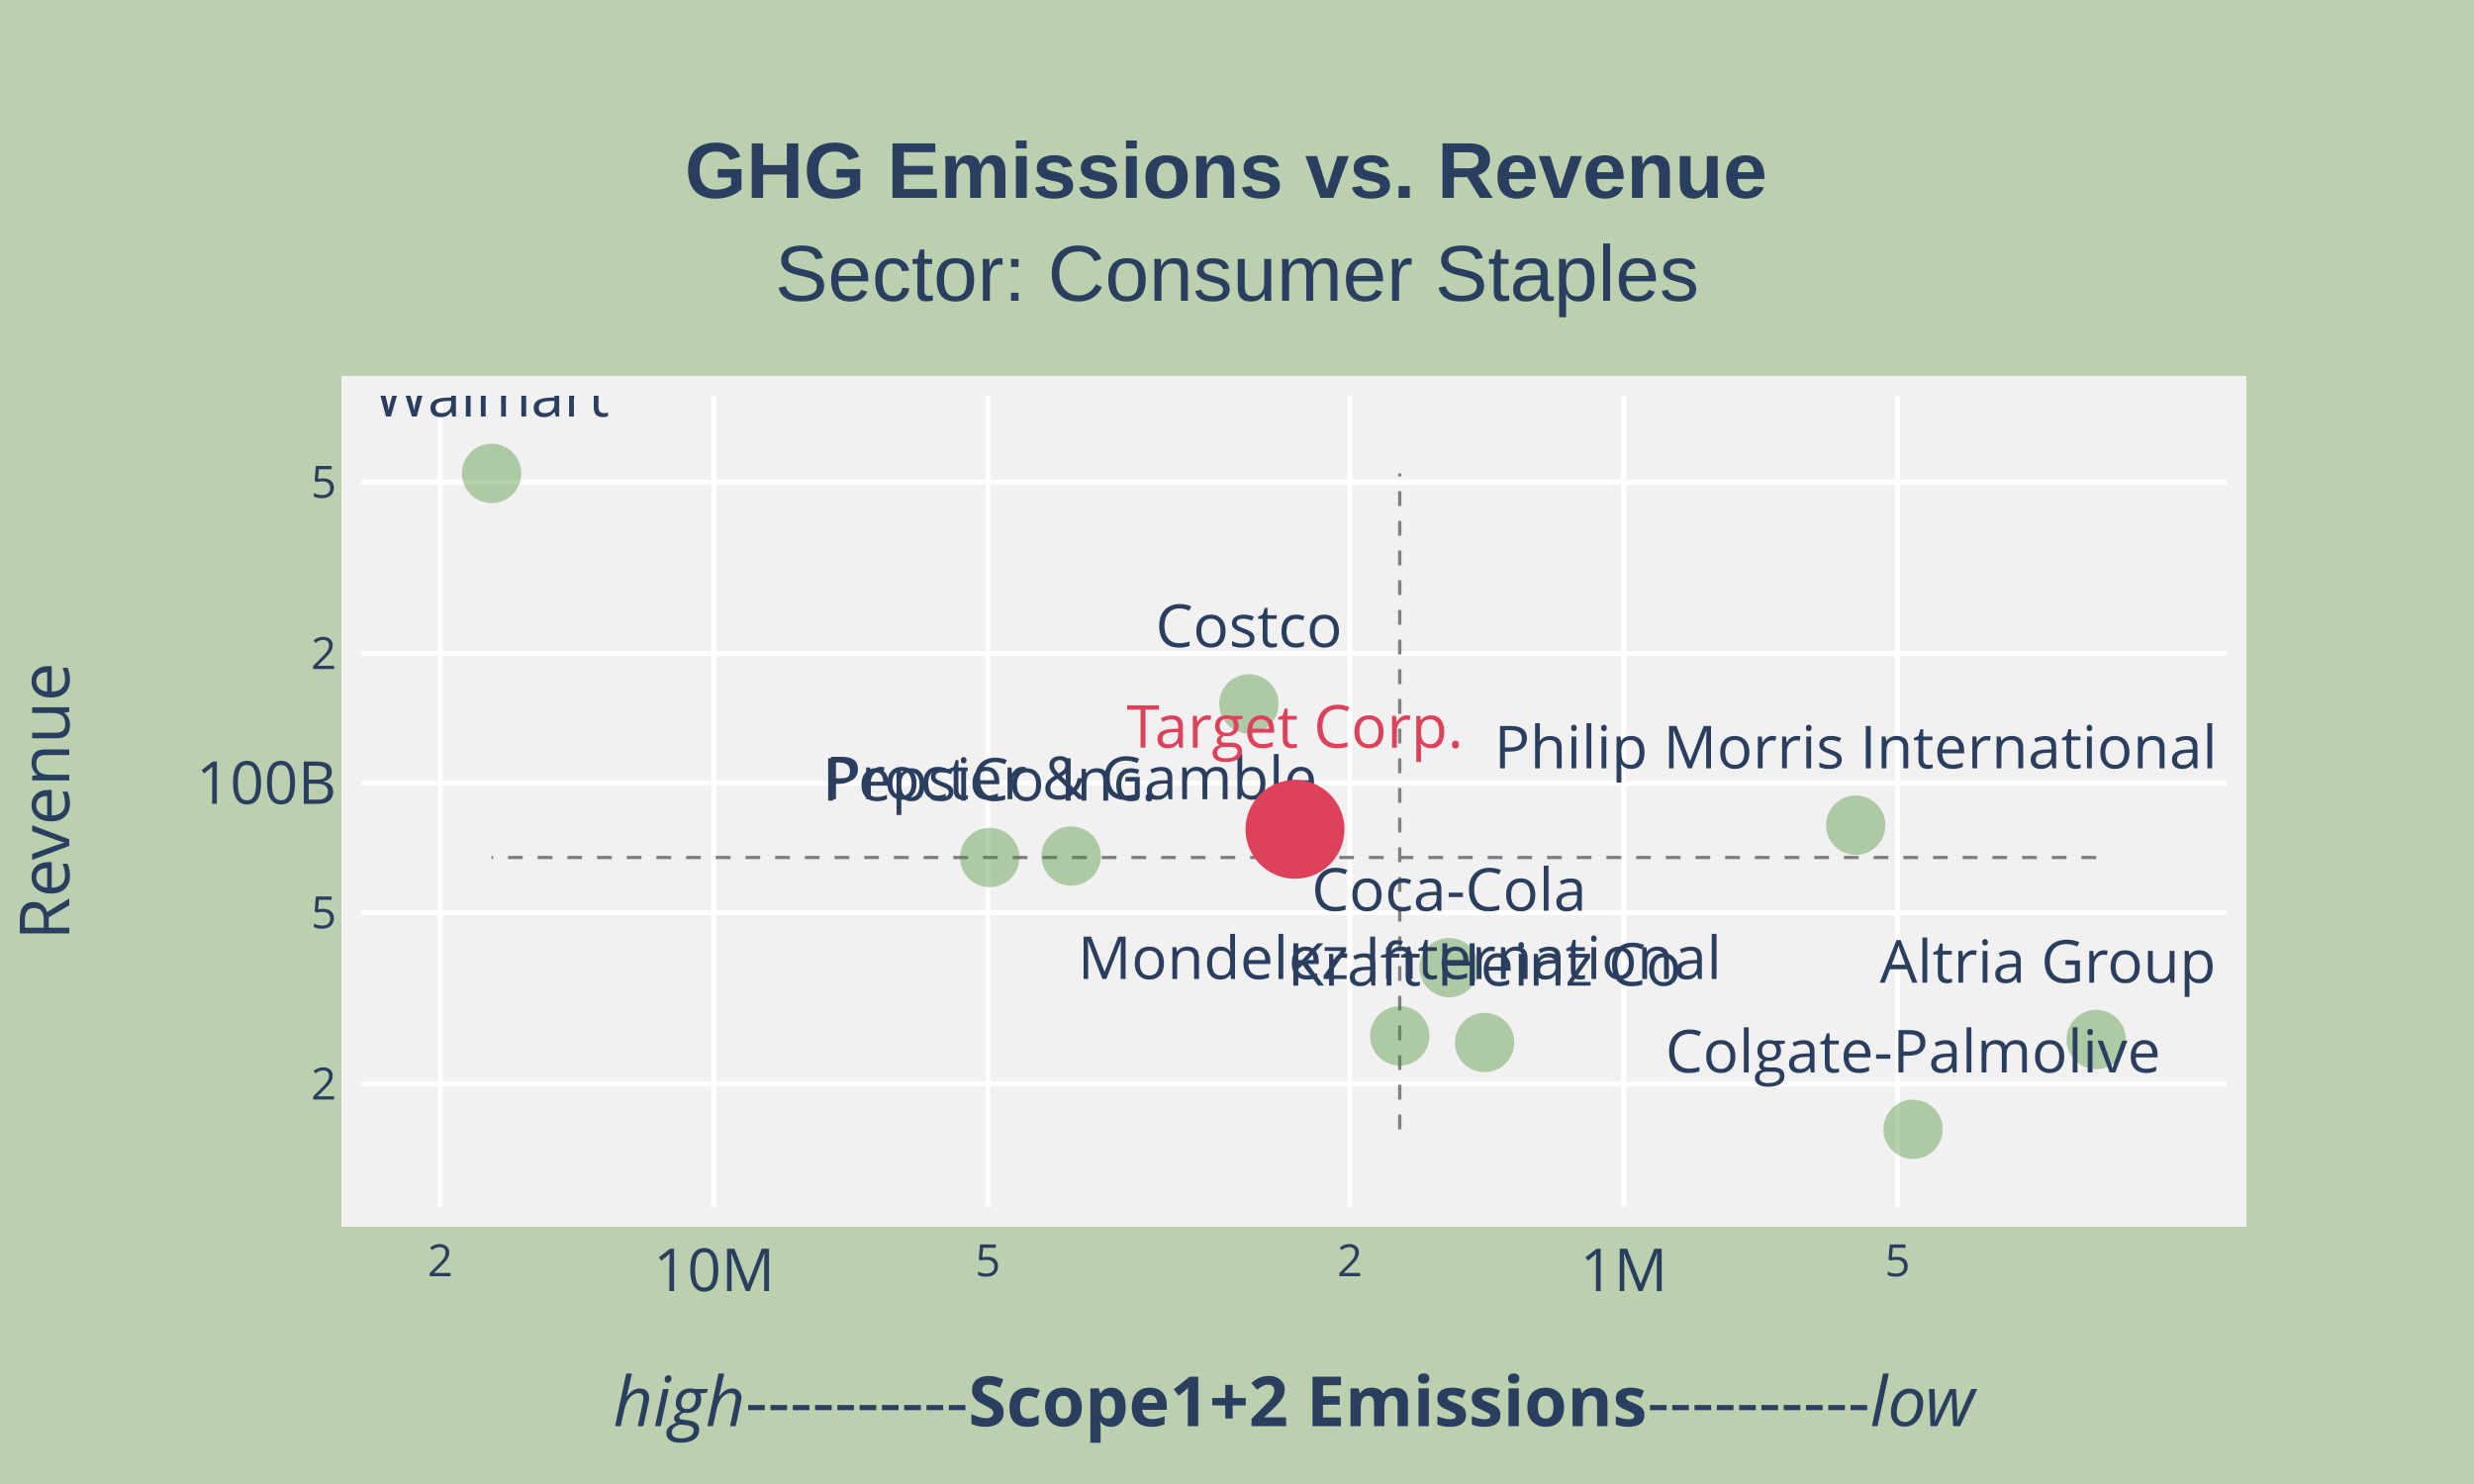
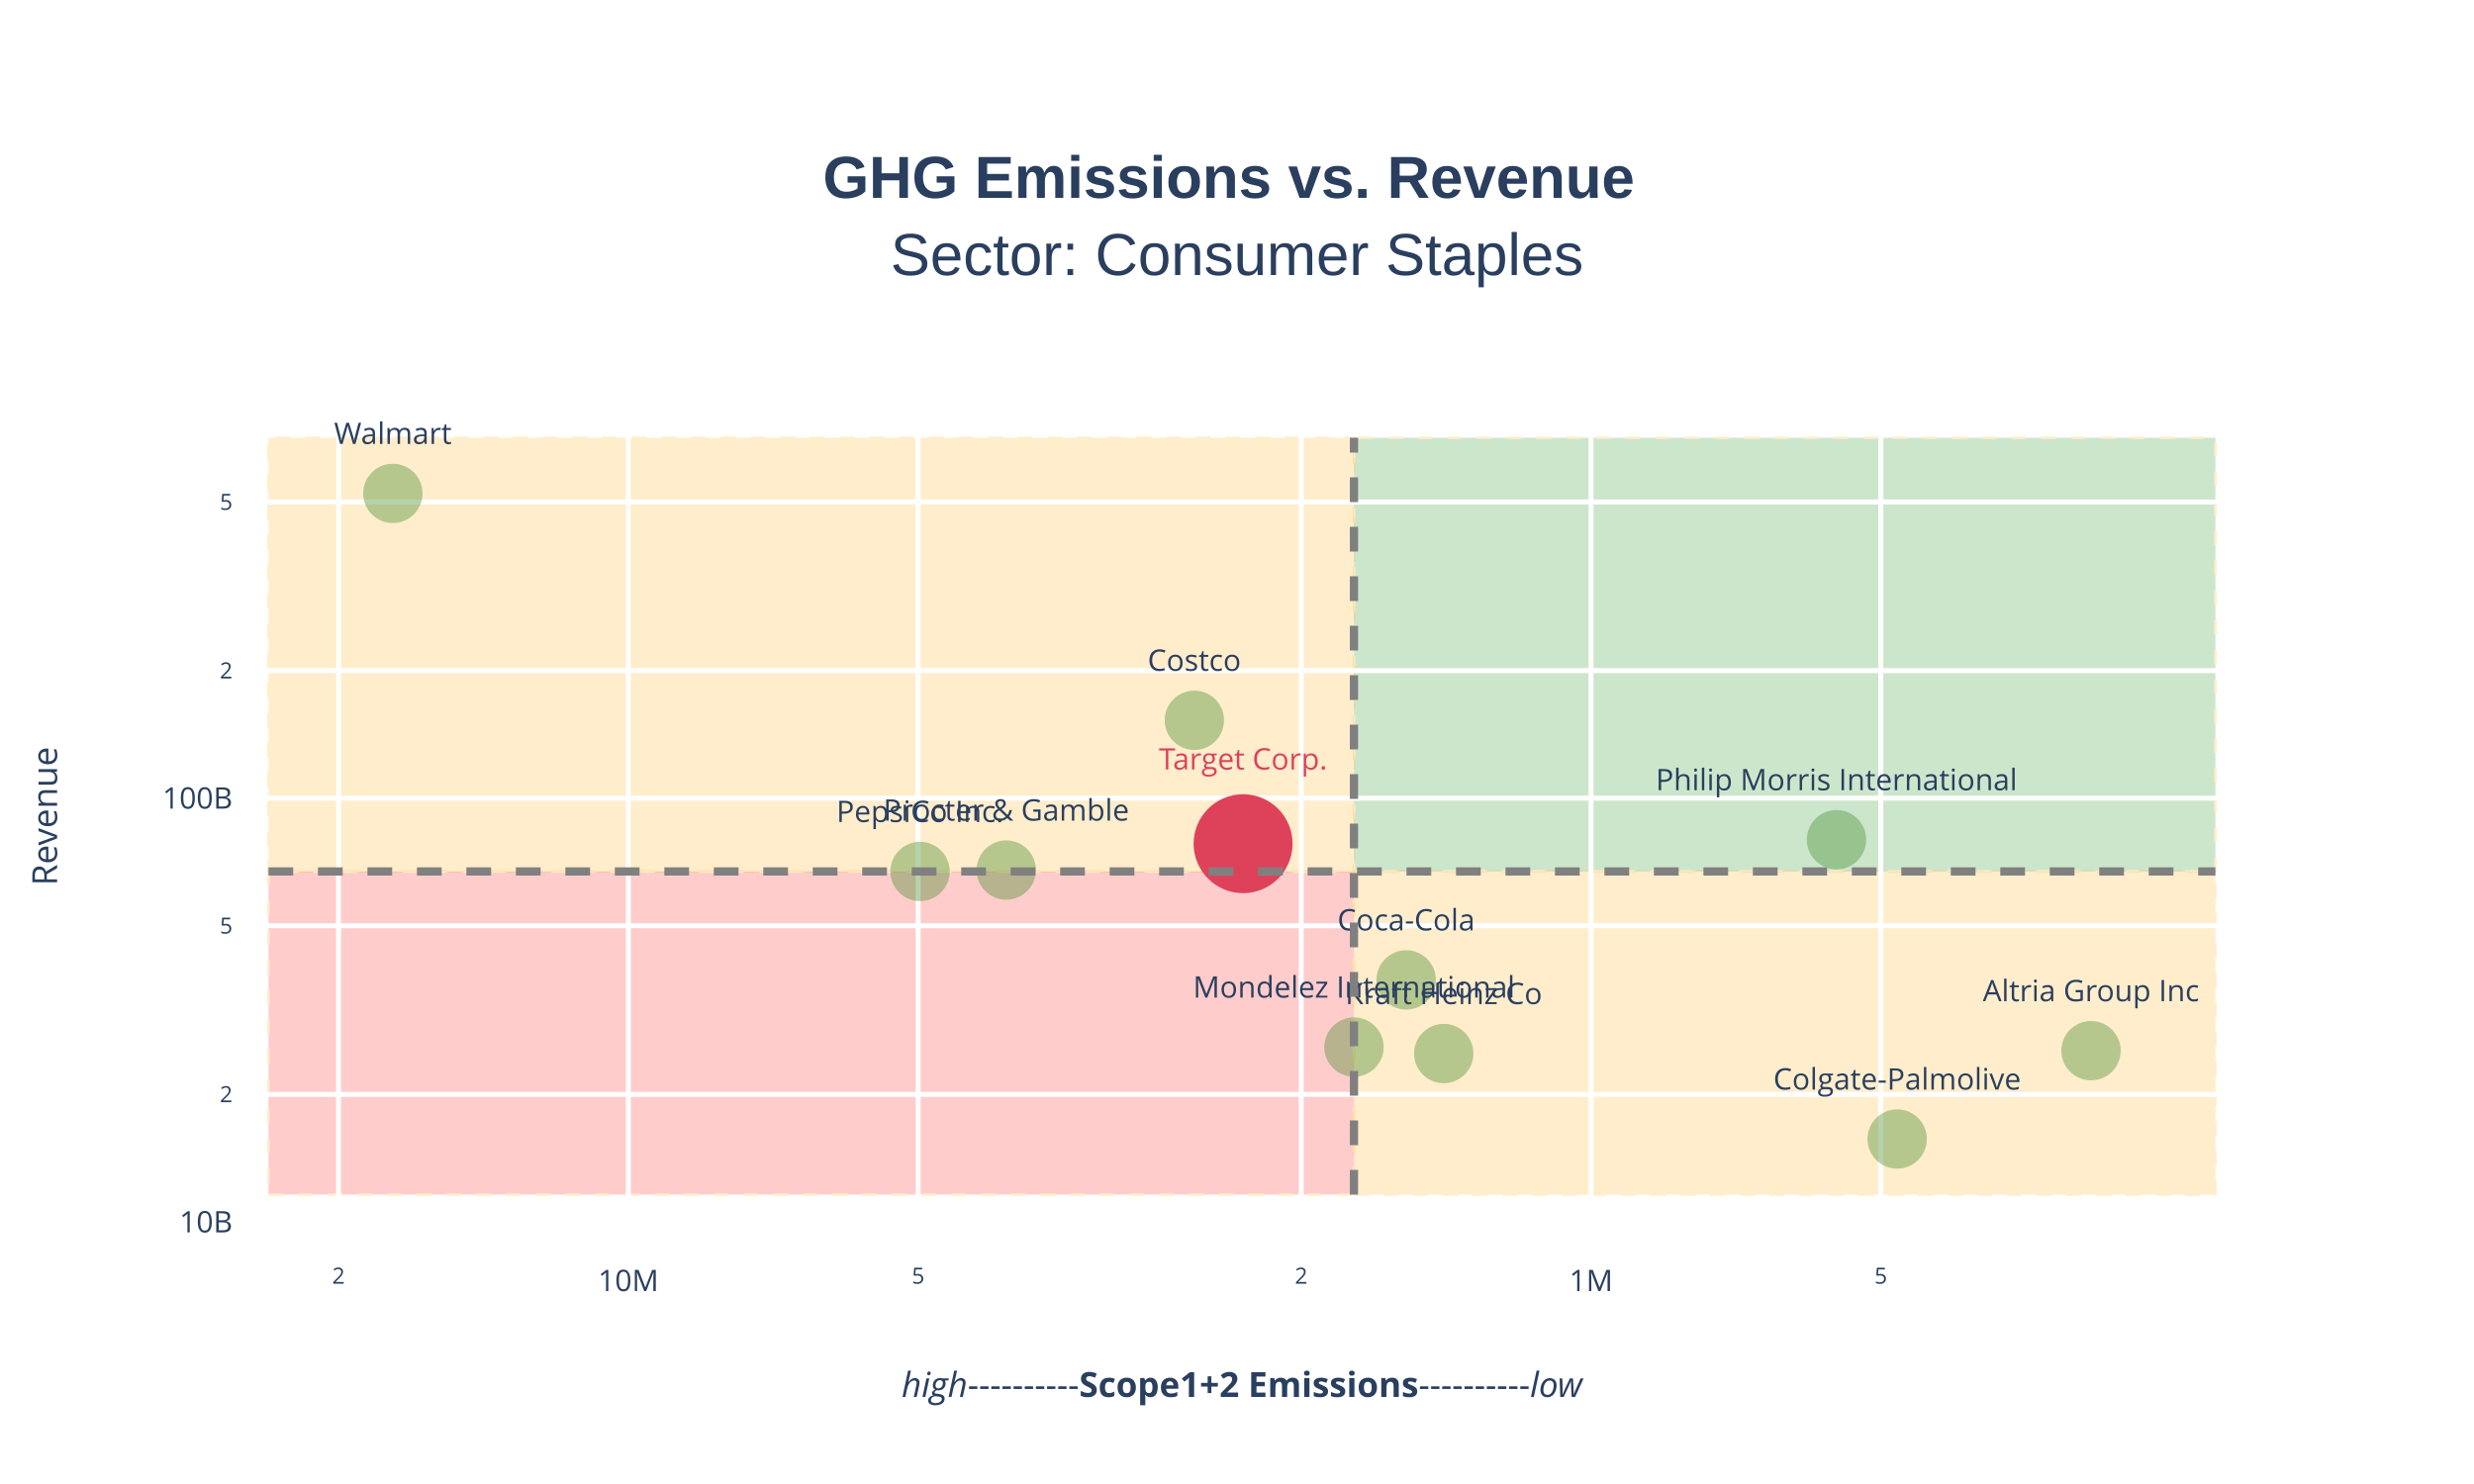
<svg xmlns="http://www.w3.org/2000/svg" class="main-svg" width="1500" height="900" style="" viewBox="0 0 500 300">
-   <rect x="0" y="0" width="500" height="300" style="fill: rgb(186, 208, 175); fill-opacity: 1;" />
-   <defs id="defs-a3f18f">
+   <rect x="0" y="0" width="500" height="300" style="fill: rgb(255, 255, 255); fill-opacity: 1;" />
+   <defs id="defs-ba9e59">
    <g class="clips">
-       <clipPath id="clipa3f18fxyplot" class="plotclip">
-         <rect width="377" height="164" />
-       </clipPath>
-       <clipPath class="axesclip" id="clipa3f18fx">
-         <rect x="73" y="0" width="377" height="300" />
-       </clipPath>
-       <clipPath class="axesclip" id="clipa3f18fy">
-         <rect x="0" y="80" width="500" height="164" />
-       </clipPath>
-       <clipPath class="axesclip" id="clipa3f18fxy">
-         <rect x="73" y="80" width="377" height="164" />
+       <clipPath id="clipba9e59xyplot" class="plotclip">
+         <rect width="398" height="170" />
+       </clipPath>
+       <clipPath class="axesclip" id="clipba9e59x">
+         <rect x="52" y="0" width="398" height="300" />
+       </clipPath>
+       <clipPath class="axesclip" id="clipba9e59y">
+         <rect x="0" y="80" width="500" height="170" />
+       </clipPath>
+       <clipPath class="axesclip" id="clipba9e59xy">
+         <rect x="52" y="80" width="398" height="170" />
      </clipPath>
    </g>
    <g class="gradients" />
    <g class="patterns" />
  </defs>
-   <g class="bglayer">
-     <rect class="bg" x="69" y="76" width="385" height="172" style="fill: rgb(241, 241, 241); fill-opacity: 1; stroke-width: 0;" />
-   </g>
+   <g class="bglayer" />
  <g class="layer-below">
    <g class="imagelayer" />
    <g class="shapelayer" />
  </g>
  <g class="cartesianlayer">
    <g class="subplot xy">
      <g class="layer-subplot">
-         <g class="shapelayer" />
+         <g class="shapelayer">
+           <path data-index="0" fill-rule="evenodd" d="M273.64,176.17H447.74V88.5H273.64Z" clip-path="url(#clipba9e59xy)" style="opacity: 0.2; stroke: rgb(255, 165, 0); stroke-opacity: 1; fill: rgb(0, 128, 0); fill-opacity: 1; stroke-dasharray: 3px, 3px; stroke-width: 0.5px;" />
+           <path data-index="1" fill-rule="evenodd" d="M54.26,241.5H273.64V176.17H54.26Z" clip-path="url(#clipba9e59xy)" style="opacity: 0.2; stroke: rgb(255, 165, 0); stroke-opacity: 1; fill: rgb(255, 0, 0); fill-opacity: 1; stroke-dasharray: 3px, 3px; stroke-width: 0.5px;" />
+           <path data-index="2" fill-rule="evenodd" d="M54.26,176.17H273.64V88.5H54.26Z" clip-path="url(#clipba9e59xy)" style="opacity: 0.2; stroke: rgb(255, 165, 0); stroke-opacity: 1; fill: rgb(255, 165, 0); fill-opacity: 1; stroke-dasharray: 3px, 3px; stroke-width: 0.5px;" />
+           <path data-index="3" fill-rule="evenodd" d="M273.64,241.5H447.74V176.17H273.64Z" clip-path="url(#clipba9e59xy)" style="opacity: 0.2; stroke: rgb(255, 165, 0); stroke-opacity: 1; fill: rgb(255, 165, 0); fill-opacity: 1; stroke-dasharray: 3px, 3px; stroke-width: 0.5px;" />
+         </g>
        <g class="imagelayer" />
      </g>
      <g class="gridlayer">
        <g class="x">
-           <path class="xgrid crisp" transform="translate(88.98,0)" d="M0,80v164" style="stroke: rgb(255, 255, 255); stroke-opacity: 1; stroke-width: 1px;" />
-           <path class="xgrid crisp" transform="translate(144.32,0)" d="M0,80v164" style="stroke: rgb(255, 255, 255); stroke-opacity: 1; stroke-width: 1px;" />
-           <path class="xgrid crisp" transform="translate(199.66,0)" d="M0,80v164" style="stroke: rgb(255, 255, 255); stroke-opacity: 1; stroke-width: 1px;" />
-           <path class="xgrid crisp" transform="translate(272.82,0)" d="M0,80v164" style="stroke: rgb(255, 255, 255); stroke-opacity: 1; stroke-width: 1px;" />
-           <path class="xgrid crisp" transform="translate(328.16,0)" d="M0,80v164" style="stroke: rgb(255, 255, 255); stroke-opacity: 1; stroke-width: 1px;" />
-           <path class="xgrid crisp" transform="translate(383.51,0)" d="M0,80v164" style="stroke: rgb(255, 255, 255); stroke-opacity: 1; stroke-width: 1px;" />
+           <path class="xgrid crisp" transform="translate(68.42,0)" d="M0,80v170" style="stroke: rgb(255, 255, 255); stroke-opacity: 1; stroke-width: 1px;" />
+           <path class="xgrid crisp" transform="translate(126.99,0)" d="M0,80v170" style="stroke: rgb(255, 255, 255); stroke-opacity: 1; stroke-width: 1px;" />
+           <path class="xgrid crisp" transform="translate(185.56,0)" d="M0,80v170" style="stroke: rgb(255, 255, 255); stroke-opacity: 1; stroke-width: 1px;" />
+           <path class="xgrid crisp" transform="translate(262.98,0)" d="M0,80v170" style="stroke: rgb(255, 255, 255); stroke-opacity: 1; stroke-width: 1px;" />
+           <path class="xgrid crisp" transform="translate(321.55,0)" d="M0,80v170" style="stroke: rgb(255, 255, 255); stroke-opacity: 1; stroke-width: 1px;" />
+           <path class="xgrid crisp" transform="translate(380.12,0)" d="M0,80v170" style="stroke: rgb(255, 255, 255); stroke-opacity: 1; stroke-width: 1px;" />
        </g>
        <g class="y">
-           <path class="ygrid crisp" transform="translate(0,219.13)" d="M73,0h377" style="stroke: rgb(255, 255, 255); stroke-opacity: 1; stroke-width: 1px;" />
-           <path class="ygrid crisp" transform="translate(0,184.5)" d="M73,0h377" style="stroke: rgb(255, 255, 255); stroke-opacity: 1; stroke-width: 1px;" />
-           <path class="ygrid crisp" transform="translate(0,158.3)" d="M73,0h377" style="stroke: rgb(255, 255, 255); stroke-opacity: 1; stroke-width: 1px;" />
-           <path class="ygrid crisp" transform="translate(0,132.1)" d="M73,0h377" style="stroke: rgb(255, 255, 255); stroke-opacity: 1; stroke-width: 1px;" />
-           <path class="ygrid crisp" transform="translate(0,97.47)" d="M73,0h377" style="stroke: rgb(255, 255, 255); stroke-opacity: 1; stroke-width: 1px;" />
+           <path class="ygrid crisp" transform="translate(0,247.03)" d="M52,0h398" style="stroke: rgb(255, 255, 255); stroke-opacity: 1; stroke-width: 1px;" />
+           <path class="ygrid crisp" transform="translate(0,221.24)" d="M52,0h398" style="stroke: rgb(255, 255, 255); stroke-opacity: 1; stroke-width: 1px;" />
+           <path class="ygrid crisp" transform="translate(0,187.15)" d="M52,0h398" style="stroke: rgb(255, 255, 255); stroke-opacity: 1; stroke-width: 1px;" />
+           <path class="ygrid crisp" transform="translate(0,161.36)" d="M52,0h398" style="stroke: rgb(255, 255, 255); stroke-opacity: 1; stroke-width: 1px;" />
+           <path class="ygrid crisp" transform="translate(0,135.57)" d="M52,0h398" style="stroke: rgb(255, 255, 255); stroke-opacity: 1; stroke-width: 1px;" />
+           <path class="ygrid crisp" transform="translate(0,101.48)" d="M52,0h398" style="stroke: rgb(255, 255, 255); stroke-opacity: 1; stroke-width: 1px;" />
        </g>
      </g>
      <g class="zerolinelayer" />
      <path class="xlines-below" />
      <path class="ylines-below" />
      <g class="overlines-below" />
      <g class="xaxislayer-below" />
      <g class="yaxislayer-below" />
      <g class="overaxes-below" />
-       <g class="plot" transform="translate(73,80)" clip-path="url(#clipa3f18fxyplot)">
+       <g class="plot" transform="translate(52,80)" clip-path="url(#clipba9e59xyplot)">
        <g class="scatterlayer mlayer">
-           <g class="trace scatter traceadca27" style="stroke-miterlimit: 2; opacity: 1;">
+           <g class="trace scatter trace10e993" style="stroke-miterlimit: 2; opacity: 1;">
+             <g class="fills" />
+             <g class="errorbars" />
+             <g class="lines" />
+             <g class="points">
+               <path class="point" transform="translate(370.6,132.4)" d="M6,0A6,6 0 1,1 0,-6A6,6 0 0,1 6,0Z" style="opacity: 0.4; stroke-width: 0px; fill: rgb(72, 143, 49); fill-opacity: 1;" />
+               <path class="point" transform="translate(232.19,118.09)" d="M6,0A6,6 0 1,1 0,-6A6,6 0 0,1 6,0Z" style="opacity: 0.4; stroke-width: 0px; fill: rgb(72, 143, 49); fill-opacity: 1;" />
+               <path class="point" transform="translate(331.42,150.26)" d="M6,0A6,6 0 1,1 0,-6A6,6 0 0,1 6,0Z" style="opacity: 0.4; stroke-width: 0px; fill: rgb(72, 143, 49); fill-opacity: 1;" />
+               <path class="point" transform="translate(189.38,65.61)" d="M6,0A6,6 0 1,1 0,-6A6,6 0 0,1 6,0Z" style="opacity: 0.4; stroke-width: 0px; fill: rgb(72, 143, 49); fill-opacity: 1;" />
+               <path class="point" transform="translate(239.78,132.98)" d="M6,0A6,6 0 1,1 0,-6A6,6 0 0,1 6,0Z" style="opacity: 0.4; stroke-width: 0px; fill: rgb(72, 143, 49); fill-opacity: 1;" />
+               <path class="point" transform="translate(221.64,131.67)" d="M6,0A6,6 0 1,1 0,-6A6,6 0 0,1 6,0Z" style="opacity: 0.4; stroke-width: 0px; fill: rgb(72, 143, 49); fill-opacity: 1;" />
+               <path class="point" transform="translate(133.94,96.17)" d="M6,0A6,6 0 1,1 0,-6A6,6 0 0,1 6,0Z" style="opacity: 0.4; stroke-width: 0px; fill: rgb(72, 143, 49); fill-opacity: 1;" />
+               <path class="point" transform="translate(319.16,89.75)" d="M6,0A6,6 0 1,1 0,-6A6,6 0 0,1 6,0Z" style="opacity: 0.4; stroke-width: 0px; fill: rgb(72, 143, 49); fill-opacity: 1;" />
+               <path class="point" transform="translate(151.36,95.89)" d="M6,0A6,6 0 1,1 0,-6A6,6 0 0,1 6,0Z" style="opacity: 0.4; stroke-width: 0px; fill: rgb(72, 143, 49); fill-opacity: 1;" />
+               <path class="point" transform="translate(27.4,19.74)" d="M6,0A6,6 0 1,1 0,-6A6,6 0 0,1 6,0Z" style="opacity: 0.4; stroke-width: 0px; fill: rgb(72, 143, 49); fill-opacity: 1;" />
+             </g>
+             <g class="text">
+               <g class="textpoint" transform="translate(0,-10)">
+                 <text x="370.6" y="132.4" text-anchor="middle" style="font-family: 'Open Sans', verdana, arial, sans-serif; font-size: 6px; fill: rgb(42, 63, 95); fill-opacity: 1; white-space: pre;">Altria Group Inc</text>
+               </g>
+               <g class="textpoint" transform="translate(0,-10)">
+                 <text x="232.19" y="118.09" text-anchor="middle" style="font-family: 'Open Sans', verdana, arial, sans-serif; font-size: 6px; fill: rgb(42, 63, 95); fill-opacity: 1; white-space: pre;">Coca-Cola</text>
+               </g>
+               <g class="textpoint" transform="translate(0,-10)">
+                 <text x="331.42" y="150.26" text-anchor="middle" style="font-family: 'Open Sans', verdana, arial, sans-serif; font-size: 6px; fill: rgb(42, 63, 95); fill-opacity: 1; white-space: pre;">Colgate-Palmolive</text>
+               </g>
+               <g class="textpoint" transform="translate(0,-10)">
+                 <text x="189.38" y="65.61" text-anchor="middle" style="font-family: 'Open Sans', verdana, arial, sans-serif; font-size: 6px; fill: rgb(42, 63, 95); fill-opacity: 1; white-space: pre;">Costco</text>
+               </g>
+               <g class="textpoint" transform="translate(0,-10)">
+                 <text x="239.78" y="132.98" text-anchor="middle" style="font-family: 'Open Sans', verdana, arial, sans-serif; font-size: 6px; fill: rgb(42, 63, 95); fill-opacity: 1; white-space: pre;">Kraft Heinz Co</text>
+               </g>
+               <g class="textpoint" transform="translate(0,-10)">
+                 <text x="221.64" y="131.67" text-anchor="middle" style="font-family: 'Open Sans', verdana, arial, sans-serif; font-size: 6px; fill: rgb(42, 63, 95); fill-opacity: 1; white-space: pre;">Mondelez International</text>
+               </g>
+               <g class="textpoint" transform="translate(0,-10)">
+                 <text x="133.94" y="96.17" text-anchor="middle" style="font-family: 'Open Sans', verdana, arial, sans-serif; font-size: 6px; fill: rgb(42, 63, 95); fill-opacity: 1; white-space: pre;">PepsiCo Inc.</text>
+               </g>
+               <g class="textpoint" transform="translate(0,-10)">
+                 <text x="319.16" y="89.75" text-anchor="middle" style="font-family: 'Open Sans', verdana, arial, sans-serif; font-size: 6px; fill: rgb(42, 63, 95); fill-opacity: 1; white-space: pre;">Philip Morris International</text>
+               </g>
+               <g class="textpoint" transform="translate(0,-10)">
+                 <text x="151.36" y="95.89" text-anchor="middle" style="font-family: 'Open Sans', verdana, arial, sans-serif; font-size: 6px; fill: rgb(42, 63, 95); fill-opacity: 1; white-space: pre;">Procter &amp; Gamble</text>
+               </g>
+               <g class="textpoint" transform="translate(0,-10)">
+                 <text x="27.4" y="19.74" text-anchor="middle" style="font-family: 'Open Sans', verdana, arial, sans-serif; font-size: 6px; fill: rgb(42, 63, 95); fill-opacity: 1; white-space: pre;">Walmart</text>
+               </g>
+             </g>
+           </g>
+           <g class="trace scatter trace02e952" style="stroke-miterlimit: 2; opacity: 1;">
+             <g class="fills" />
+             <g class="errorbars" />
+             <g class="lines" />
+             <g class="points">
+               <path class="point" transform="translate(199.23,90.56)" d="M10,0A10,10 0 1,1 0,-10A10,10 0 0,1 10,0Z" style="opacity: 1; stroke-width: 0px; fill: rgb(222, 66, 91); fill-opacity: 1;" />
+             </g>
+             <g class="text">
+               <g class="textpoint" transform="translate(0,-15)">
+                 <text x="199.23" y="90.56" text-anchor="middle" style="font-family: 'Open Sans', verdana, arial, sans-serif; font-size: 6px; fill: rgb(222, 66, 91); fill-opacity: 1; white-space: pre;">Target Corp.</text>
+               </g>
+             </g>
+           </g>
+           <g class="trace scatter traced47019" style="stroke-miterlimit: 2; opacity: 1;">
            <g class="fills" />
            <g class="errorbars" />
            <g class="lines">
-               <path class="js-line" d="M209.89,148.3L209.89,15.7" style="vector-effect: non-scaling-stroke; fill: none; stroke: rgb(128, 128, 128); stroke-opacity: 1; stroke-width: 2px; opacity: 1; stroke-dasharray: 9px, 9px;" />
+               <path class="js-line" d="M221.64,161.5L221.64,8.5" style="vector-effect: non-scaling-stroke; fill: none; stroke: rgb(128, 128, 128); stroke-opacity: 1; stroke-width: 5px; opacity: 1; stroke-dasharray: 15px, 15px;" />
            </g>
            <g class="points" />
            <g class="text" />
          </g>
-           <g class="trace scatter tracec6f057" style="stroke-miterlimit: 2; opacity: 1;">
+           <g class="trace scatter tracead8f02" style="stroke-miterlimit: 2; opacity: 1;">
            <g class="fills" />
            <g class="errorbars" />
            <g class="lines">
-               <path class="js-line" d="M350.65,93.35L26.35,93.35" style="vector-effect: non-scaling-stroke; fill: none; stroke: rgb(128, 128, 128); stroke-opacity: 1; stroke-width: 2px; opacity: 1; stroke-dasharray: 9px, 9px;" />
+               <path class="js-line" d="M2.26,96.17L395.74,96.17" style="vector-effect: non-scaling-stroke; fill: none; stroke: rgb(128, 128, 128); stroke-opacity: 1; stroke-width: 5px; opacity: 1; stroke-dasharray: 15px, 15px;" />
            </g>
            <g class="points" />
            <g class="text" />
-           </g>
-           <g class="trace scatter tracefc237c" style="stroke-miterlimit: 2; opacity: 1;">
-             <g class="fills" />
-             <g class="errorbars" />
-             <g class="lines" />
-             <g class="points">
-               <path class="point" transform="translate(350.65,130.15)" d="M6,0A6,6 0 1,1 0,-6A6,6 0 0,1 6,0Z" style="opacity: 0.4; stroke-width: 0px; fill: rgb(72, 143, 49); fill-opacity: 1;" />
-               <path class="point" transform="translate(219.87,115.61)" d="M6,0A6,6 0 1,1 0,-6A6,6 0 0,1 6,0Z" style="opacity: 0.4; stroke-width: 0px; fill: rgb(72, 143, 49); fill-opacity: 1;" />
-               <path class="point" transform="translate(313.63,148.3)" d="M6,0A6,6 0 1,1 0,-6A6,6 0 0,1 6,0Z" style="opacity: 0.4; stroke-width: 0px; fill: rgb(72, 143, 49); fill-opacity: 1;" />
-               <path class="point" transform="translate(179.41,62.3)" d="M6,0A6,6 0 1,1 0,-6A6,6 0 0,1 6,0Z" style="opacity: 0.4; stroke-width: 0px; fill: rgb(72, 143, 49); fill-opacity: 1;" />
-               <path class="point" transform="translate(227.04,130.75)" d="M6,0A6,6 0 1,1 0,-6A6,6 0 0,1 6,0Z" style="opacity: 0.4; stroke-width: 0px; fill: rgb(72, 143, 49); fill-opacity: 1;" />
-               <path class="point" transform="translate(209.89,129.41)" d="M6,0A6,6 0 1,1 0,-6A6,6 0 0,1 6,0Z" style="opacity: 0.4; stroke-width: 0px; fill: rgb(72, 143, 49); fill-opacity: 1;" />
-               <path class="point" transform="translate(127.02,93.35)" d="M6,0A6,6 0 1,1 0,-6A6,6 0 0,1 6,0Z" style="opacity: 0.4; stroke-width: 0px; fill: rgb(72, 143, 49); fill-opacity: 1;" />
-               <path class="point" transform="translate(302.05,86.82)" d="M6,0A6,6 0 1,1 0,-6A6,6 0 0,1 6,0Z" style="opacity: 0.4; stroke-width: 0px; fill: rgb(72, 143, 49); fill-opacity: 1;" />
-               <path class="point" transform="translate(143.48,93.06)" d="M6,0A6,6 0 1,1 0,-6A6,6 0 0,1 6,0Z" style="opacity: 0.4; stroke-width: 0px; fill: rgb(72, 143, 49); fill-opacity: 1;" />
-               <path class="point" transform="translate(26.35,15.7)" d="M6,0A6,6 0 1,1 0,-6A6,6 0 0,1 6,0Z" style="opacity: 0.4; stroke-width: 0px; fill: rgb(72, 143, 49); fill-opacity: 1;" />
-             </g>
-             <g class="text">
-               <g class="textpoint" transform="translate(0,-11.5)">
-                 <text x="350.65" y="130.15" text-anchor="middle" style="font-family: 'Open Sans', verdana, arial, sans-serif; font-size: 12px; fill: rgb(42, 63, 95); fill-opacity: 1; white-space: pre;">Altria Group Inc</text>
-               </g>
-               <g class="textpoint" transform="translate(0,-11.5)">
-                 <text x="219.87" y="115.61" text-anchor="middle" style="font-family: 'Open Sans', verdana, arial, sans-serif; font-size: 12px; fill: rgb(42, 63, 95); fill-opacity: 1; white-space: pre;">Coca-Cola</text>
-               </g>
-               <g class="textpoint" transform="translate(0,-11.5)">
-                 <text x="313.63" y="148.3" text-anchor="middle" style="font-family: 'Open Sans', verdana, arial, sans-serif; font-size: 12px; fill: rgb(42, 63, 95); fill-opacity: 1; white-space: pre;">Colgate-Palmolive</text>
-               </g>
-               <g class="textpoint" transform="translate(0,-11.5)">
-                 <text x="179.41" y="62.3" text-anchor="middle" style="font-family: 'Open Sans', verdana, arial, sans-serif; font-size: 12px; fill: rgb(42, 63, 95); fill-opacity: 1; white-space: pre;">Costco</text>
-               </g>
-               <g class="textpoint" transform="translate(0,-11.5)">
-                 <text x="227.04" y="130.75" text-anchor="middle" style="font-family: 'Open Sans', verdana, arial, sans-serif; font-size: 12px; fill: rgb(42, 63, 95); fill-opacity: 1; white-space: pre;">Kraft Heinz Co</text>
-               </g>
-               <g class="textpoint" transform="translate(0,-11.5)">
-                 <text x="209.89" y="129.41" text-anchor="middle" style="font-family: 'Open Sans', verdana, arial, sans-serif; font-size: 12px; fill: rgb(42, 63, 95); fill-opacity: 1; white-space: pre;">Mondelez International</text>
-               </g>
-               <g class="textpoint" transform="translate(0,-11.5)">
-                 <text x="127.02" y="93.35" text-anchor="middle" style="font-family: 'Open Sans', verdana, arial, sans-serif; font-size: 12px; fill: rgb(42, 63, 95); fill-opacity: 1; white-space: pre;">PepsiCo Inc.</text>
-               </g>
-               <g class="textpoint" transform="translate(0,-11.5)">
-                 <text x="302.05" y="86.82" text-anchor="middle" style="font-family: 'Open Sans', verdana, arial, sans-serif; font-size: 12px; fill: rgb(42, 63, 95); fill-opacity: 1; white-space: pre;">Philip Morris International</text>
-               </g>
-               <g class="textpoint" transform="translate(0,-11.5)">
-                 <text x="143.48" y="93.06" text-anchor="middle" style="font-family: 'Open Sans', verdana, arial, sans-serif; font-size: 12px; fill: rgb(42, 63, 95); fill-opacity: 1; white-space: pre;">Procter &amp; Gamble</text>
-               </g>
-               <g class="textpoint" transform="translate(0,-11.5)">
-                 <text x="26.35" y="15.7" text-anchor="middle" style="font-family: 'Open Sans', verdana, arial, sans-serif; font-size: 12px; fill: rgb(42, 63, 95); fill-opacity: 1; white-space: pre;">Walmart</text>
-               </g>
-             </g>
-           </g>
-           <g class="trace scatter trace0a695e" style="stroke-miterlimit: 2; opacity: 1;">
-             <g class="fills" />
-             <g class="errorbars" />
-             <g class="lines" />
-             <g class="points">
-               <path class="point" transform="translate(188.72,87.65)" d="M10,0A10,10 0 1,1 0,-10A10,10 0 0,1 10,0Z" style="opacity: 1; stroke-width: 0px; fill: rgb(222, 66, 91); fill-opacity: 1;" />
-             </g>
-             <g class="text">
-               <g class="textpoint" transform="translate(0,-16.5)">
-                 <text x="188.72" y="87.65" text-anchor="middle" style="font-family: 'Open Sans', verdana, arial, sans-serif; font-size: 12px; fill: rgb(222, 66, 91); fill-opacity: 1; white-space: pre;">Target Corp.</text>
-               </g>
-             </g>
          </g>
        </g>
      </g>
      <g class="overplot" />
      <path class="xlines-above crisp" d="M0,0" style="fill: none;" />
      <path class="ylines-above crisp" d="M0,0" style="fill: none;" />
      <g class="overlines-above" />
      <g class="xaxislayer-above">
        <g class="xtick">
-           <text text-anchor="middle" x="0" y="258" transform="translate(88.98,0)" style="font-family: 'Open Sans', verdana, arial, sans-serif; font-size: 9px; fill: rgb(42, 63, 95); fill-opacity: 1; white-space: pre; opacity: 1;">2</text>
-         </g>
-         <g class="xtick">
-           <text text-anchor="middle" x="0" y="261" style="font-family: 'Open Sans', verdana, arial, sans-serif; font-size: 12px; fill: rgb(42, 63, 95); fill-opacity: 1; white-space: pre; opacity: 1;" transform="translate(144.32,0)">10M</text>
-         </g>
-         <g class="xtick">
-           <text text-anchor="middle" x="0" y="258" style="font-family: 'Open Sans', verdana, arial, sans-serif; font-size: 9px; fill: rgb(42, 63, 95); fill-opacity: 1; white-space: pre; opacity: 1;" transform="translate(199.66,0)">5</text>
-         </g>
-         <g class="xtick">
-           <text text-anchor="middle" x="0" y="258" style="font-family: 'Open Sans', verdana, arial, sans-serif; font-size: 9px; fill: rgb(42, 63, 95); fill-opacity: 1; white-space: pre; opacity: 1;" transform="translate(272.82,0)">2</text>
-         </g>
-         <g class="xtick">
-           <text text-anchor="middle" x="0" y="261" style="font-family: 'Open Sans', verdana, arial, sans-serif; font-size: 12px; fill: rgb(42, 63, 95); fill-opacity: 1; white-space: pre; opacity: 1;" transform="translate(328.16,0)">1M</text>
-         </g>
-         <g class="xtick">
-           <text text-anchor="middle" x="0" y="258" style="font-family: 'Open Sans', verdana, arial, sans-serif; font-size: 9px; fill: rgb(42, 63, 95); fill-opacity: 1; white-space: pre; opacity: 1;" transform="translate(383.51,0)">5</text>
+           <text text-anchor="middle" x="0" y="259.5" transform="translate(68.42,0)" style="font-family: 'Open Sans', verdana, arial, sans-serif; font-size: 4.5px; fill: rgb(42, 63, 95); fill-opacity: 1; white-space: pre; opacity: 1;">2</text>
+         </g>
+         <g class="xtick">
+           <text text-anchor="middle" x="0" y="261" style="font-family: 'Open Sans', verdana, arial, sans-serif; font-size: 6px; fill: rgb(42, 63, 95); fill-opacity: 1; white-space: pre; opacity: 1;" transform="translate(126.99,0)">10M</text>
+         </g>
+         <g class="xtick">
+           <text text-anchor="middle" x="0" y="259.5" style="font-family: 'Open Sans', verdana, arial, sans-serif; font-size: 4.5px; fill: rgb(42, 63, 95); fill-opacity: 1; white-space: pre; opacity: 1;" transform="translate(185.56,0)">5</text>
+         </g>
+         <g class="xtick">
+           <text text-anchor="middle" x="0" y="259.5" style="font-family: 'Open Sans', verdana, arial, sans-serif; font-size: 4.5px; fill: rgb(42, 63, 95); fill-opacity: 1; white-space: pre; opacity: 1;" transform="translate(262.98,0)">2</text>
+         </g>
+         <g class="xtick">
+           <text text-anchor="middle" x="0" y="261" style="font-family: 'Open Sans', verdana, arial, sans-serif; font-size: 6px; fill: rgb(42, 63, 95); fill-opacity: 1; white-space: pre; opacity: 1;" transform="translate(321.55,0)">1M</text>
+         </g>
+         <g class="xtick">
+           <text text-anchor="middle" x="0" y="259.5" style="font-family: 'Open Sans', verdana, arial, sans-serif; font-size: 4.5px; fill: rgb(42, 63, 95); fill-opacity: 1; white-space: pre; opacity: 1;" transform="translate(380.12,0)">5</text>
        </g>
      </g>
      <g class="yaxislayer-above">
        <g class="ytick">
-           <text text-anchor="end" x="68" y="3.15" transform="translate(0,219.13)" style="font-family: 'Open Sans', verdana, arial, sans-serif; font-size: 9px; fill: rgb(42, 63, 95); fill-opacity: 1; white-space: pre; opacity: 1;">2</text>
-         </g>
-         <g class="ytick">
-           <text text-anchor="end" x="68" y="3.15" style="font-family: 'Open Sans', verdana, arial, sans-serif; font-size: 9px; fill: rgb(42, 63, 95); fill-opacity: 1; white-space: pre; opacity: 1;" transform="translate(0,184.5)">5</text>
-         </g>
-         <g class="ytick">
-           <text text-anchor="end" x="68" y="4.2" style="font-family: 'Open Sans', verdana, arial, sans-serif; font-size: 12px; fill: rgb(42, 63, 95); fill-opacity: 1; white-space: pre; opacity: 1;" transform="translate(0,158.3)">100B</text>
-         </g>
-         <g class="ytick">
-           <text text-anchor="end" x="68" y="3.15" style="font-family: 'Open Sans', verdana, arial, sans-serif; font-size: 9px; fill: rgb(42, 63, 95); fill-opacity: 1; white-space: pre; opacity: 1;" transform="translate(0,132.1)">2</text>
-         </g>
-         <g class="ytick">
-           <text text-anchor="end" x="68" y="3.15" style="font-family: 'Open Sans', verdana, arial, sans-serif; font-size: 9px; fill: rgb(42, 63, 95); fill-opacity: 1; white-space: pre; opacity: 1;" transform="translate(0,97.47)">5</text>
+           <text text-anchor="end" x="47" y="2.1" transform="translate(0,247.03)" style="font-family: 'Open Sans', verdana, arial, sans-serif; font-size: 6px; fill: rgb(42, 63, 95); fill-opacity: 1; white-space: pre; opacity: 1;">10B</text>
+         </g>
+         <g class="ytick">
+           <text text-anchor="end" x="47" y="1.575" style="font-family: 'Open Sans', verdana, arial, sans-serif; font-size: 4.5px; fill: rgb(42, 63, 95); fill-opacity: 1; white-space: pre; opacity: 1;" transform="translate(0,221.24)">2</text>
+         </g>
+         <g class="ytick">
+           <text text-anchor="end" x="47" y="1.575" style="font-family: 'Open Sans', verdana, arial, sans-serif; font-size: 4.5px; fill: rgb(42, 63, 95); fill-opacity: 1; white-space: pre; opacity: 1;" transform="translate(0,187.15)">5</text>
+         </g>
+         <g class="ytick">
+           <text text-anchor="end" x="47" y="2.1" style="font-family: 'Open Sans', verdana, arial, sans-serif; font-size: 6px; fill: rgb(42, 63, 95); fill-opacity: 1; white-space: pre; opacity: 1;" transform="translate(0,161.36)">100B</text>
+         </g>
+         <g class="ytick">
+           <text text-anchor="end" x="47" y="1.575" style="font-family: 'Open Sans', verdana, arial, sans-serif; font-size: 4.5px; fill: rgb(42, 63, 95); fill-opacity: 1; white-space: pre; opacity: 1;" transform="translate(0,135.57)">2</text>
+         </g>
+         <g class="ytick">
+           <text text-anchor="end" x="47" y="1.575" style="font-family: 'Open Sans', verdana, arial, sans-serif; font-size: 4.5px; fill: rgb(42, 63, 95); fill-opacity: 1; white-space: pre; opacity: 1;" transform="translate(0,101.48)">5</text>
        </g>
      </g>
      <g class="overaxes-above" />
    </g>
  </g>
  <g class="polarlayer" />
  <g class="ternarylayer" />
  <g class="geolayer" />
  <g class="funnelarealayer" />
  <g class="pielayer" />
  <g class="iciclelayer" />
  <g class="treemaplayer" />
  <g class="sunburstlayer" />
  <g class="glimages" />
-   <defs id="topdefs-a3f18f">
+   <defs id="topdefs-ba9e59">
    <g class="clips" />
  </defs>
  <g class="layer-above">
    <g class="imagelayer" />
    <g class="shapelayer" />
  </g>
  <g class="infolayer">
    <g class="g-gtitle">
-       <text class="gtitle" x="250" y="40" text-anchor="middle" dy="0em" style="font-family: Arial; font-size: 16px; fill: rgb(42, 63, 95); opacity: 1; font-weight: normal; white-space: pre;">
+       <text class="gtitle" x="250" y="40" text-anchor="middle" dy="0em" style="font-family: Arial; font-size: 12px; fill: rgb(42, 63, 95); opacity: 1; font-weight: normal; white-space: pre;">
        <tspan class="line" dy="0em" x="250" y="40">
          <tspan style="font-weight:bold">GHG Emissions vs. Revenue</tspan>
        </tspan>
        <tspan class="line" dy="1.3em" x="250" y="40">Sector: Consumer Staples</tspan>
      </text>
    </g>
    <g class="g-xtitle">
-       <text class="xtitle" x="261.5" y="288.3" text-anchor="middle" style="font-family: 'Open Sans', verdana, arial, sans-serif; font-size: 14px; fill: rgb(42, 63, 95); opacity: 1; font-weight: normal; white-space: pre;">
+       <text class="xtitle" x="251" y="282.4" text-anchor="middle" style="font-family: 'Open Sans', verdana, arial, sans-serif; font-size: 7px; fill: rgb(42, 63, 95); opacity: 1; font-weight: normal; white-space: pre;">
        <tspan style="font-style:italic">high</tspan>----------<tspan style="font-weight:bold">Scope1+2 Emissions</tspan>----------<tspan style="font-style:italic">low</tspan>
      </text>
    </g>
-     <g class="g-ytitle" transform="translate(1.924805,0)">
-       <text class="ytitle" transform="rotate(-90,12.075,162)" x="12.075" y="162" text-anchor="middle" style="font-family: 'Open Sans', verdana, arial, sans-serif; font-size: 14px; fill: rgb(42, 63, 95); opacity: 1; font-weight: normal; white-space: pre;">Revenue</text>
+     <g class="g-ytitle">
+       <text class="ytitle" transform="rotate(-90,11.5375,165)" x="11.538" y="165" text-anchor="middle" style="font-family: 'Open Sans', verdana, arial, sans-serif; font-size: 7px; fill: rgb(42, 63, 95); opacity: 1; font-weight: normal; white-space: pre;">Revenue</text>
    </g>
  </g>
</svg>
